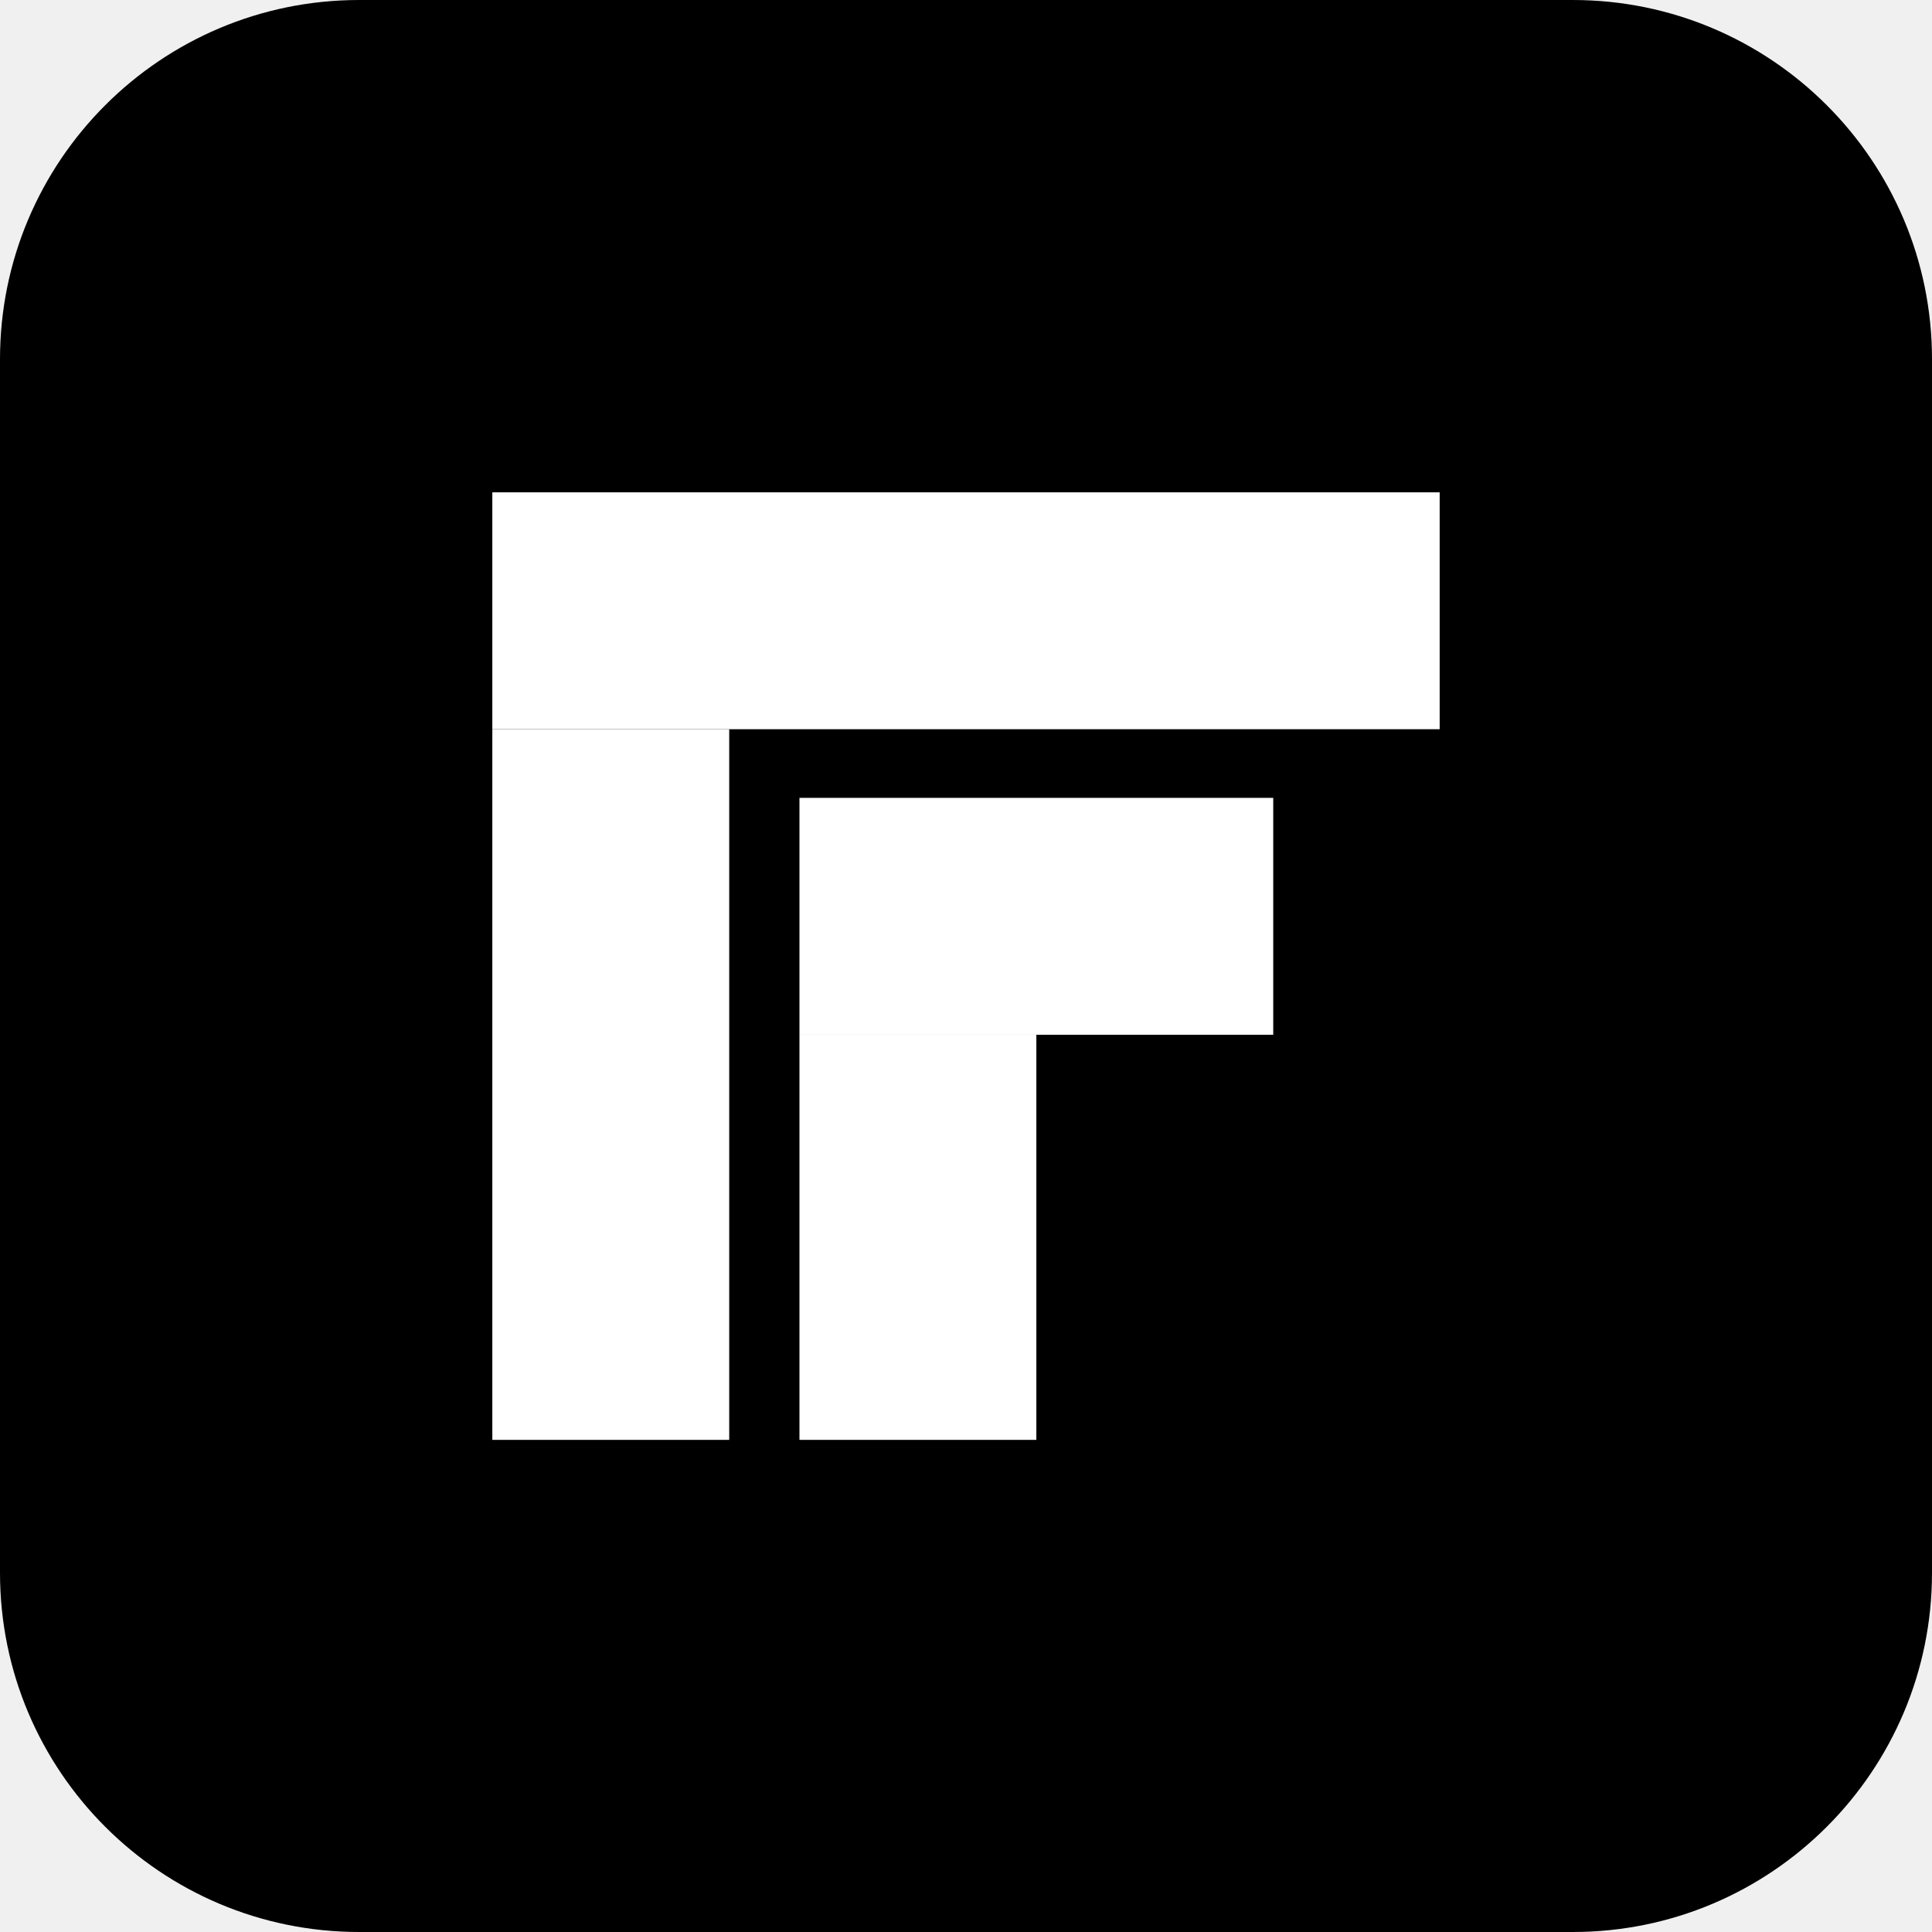
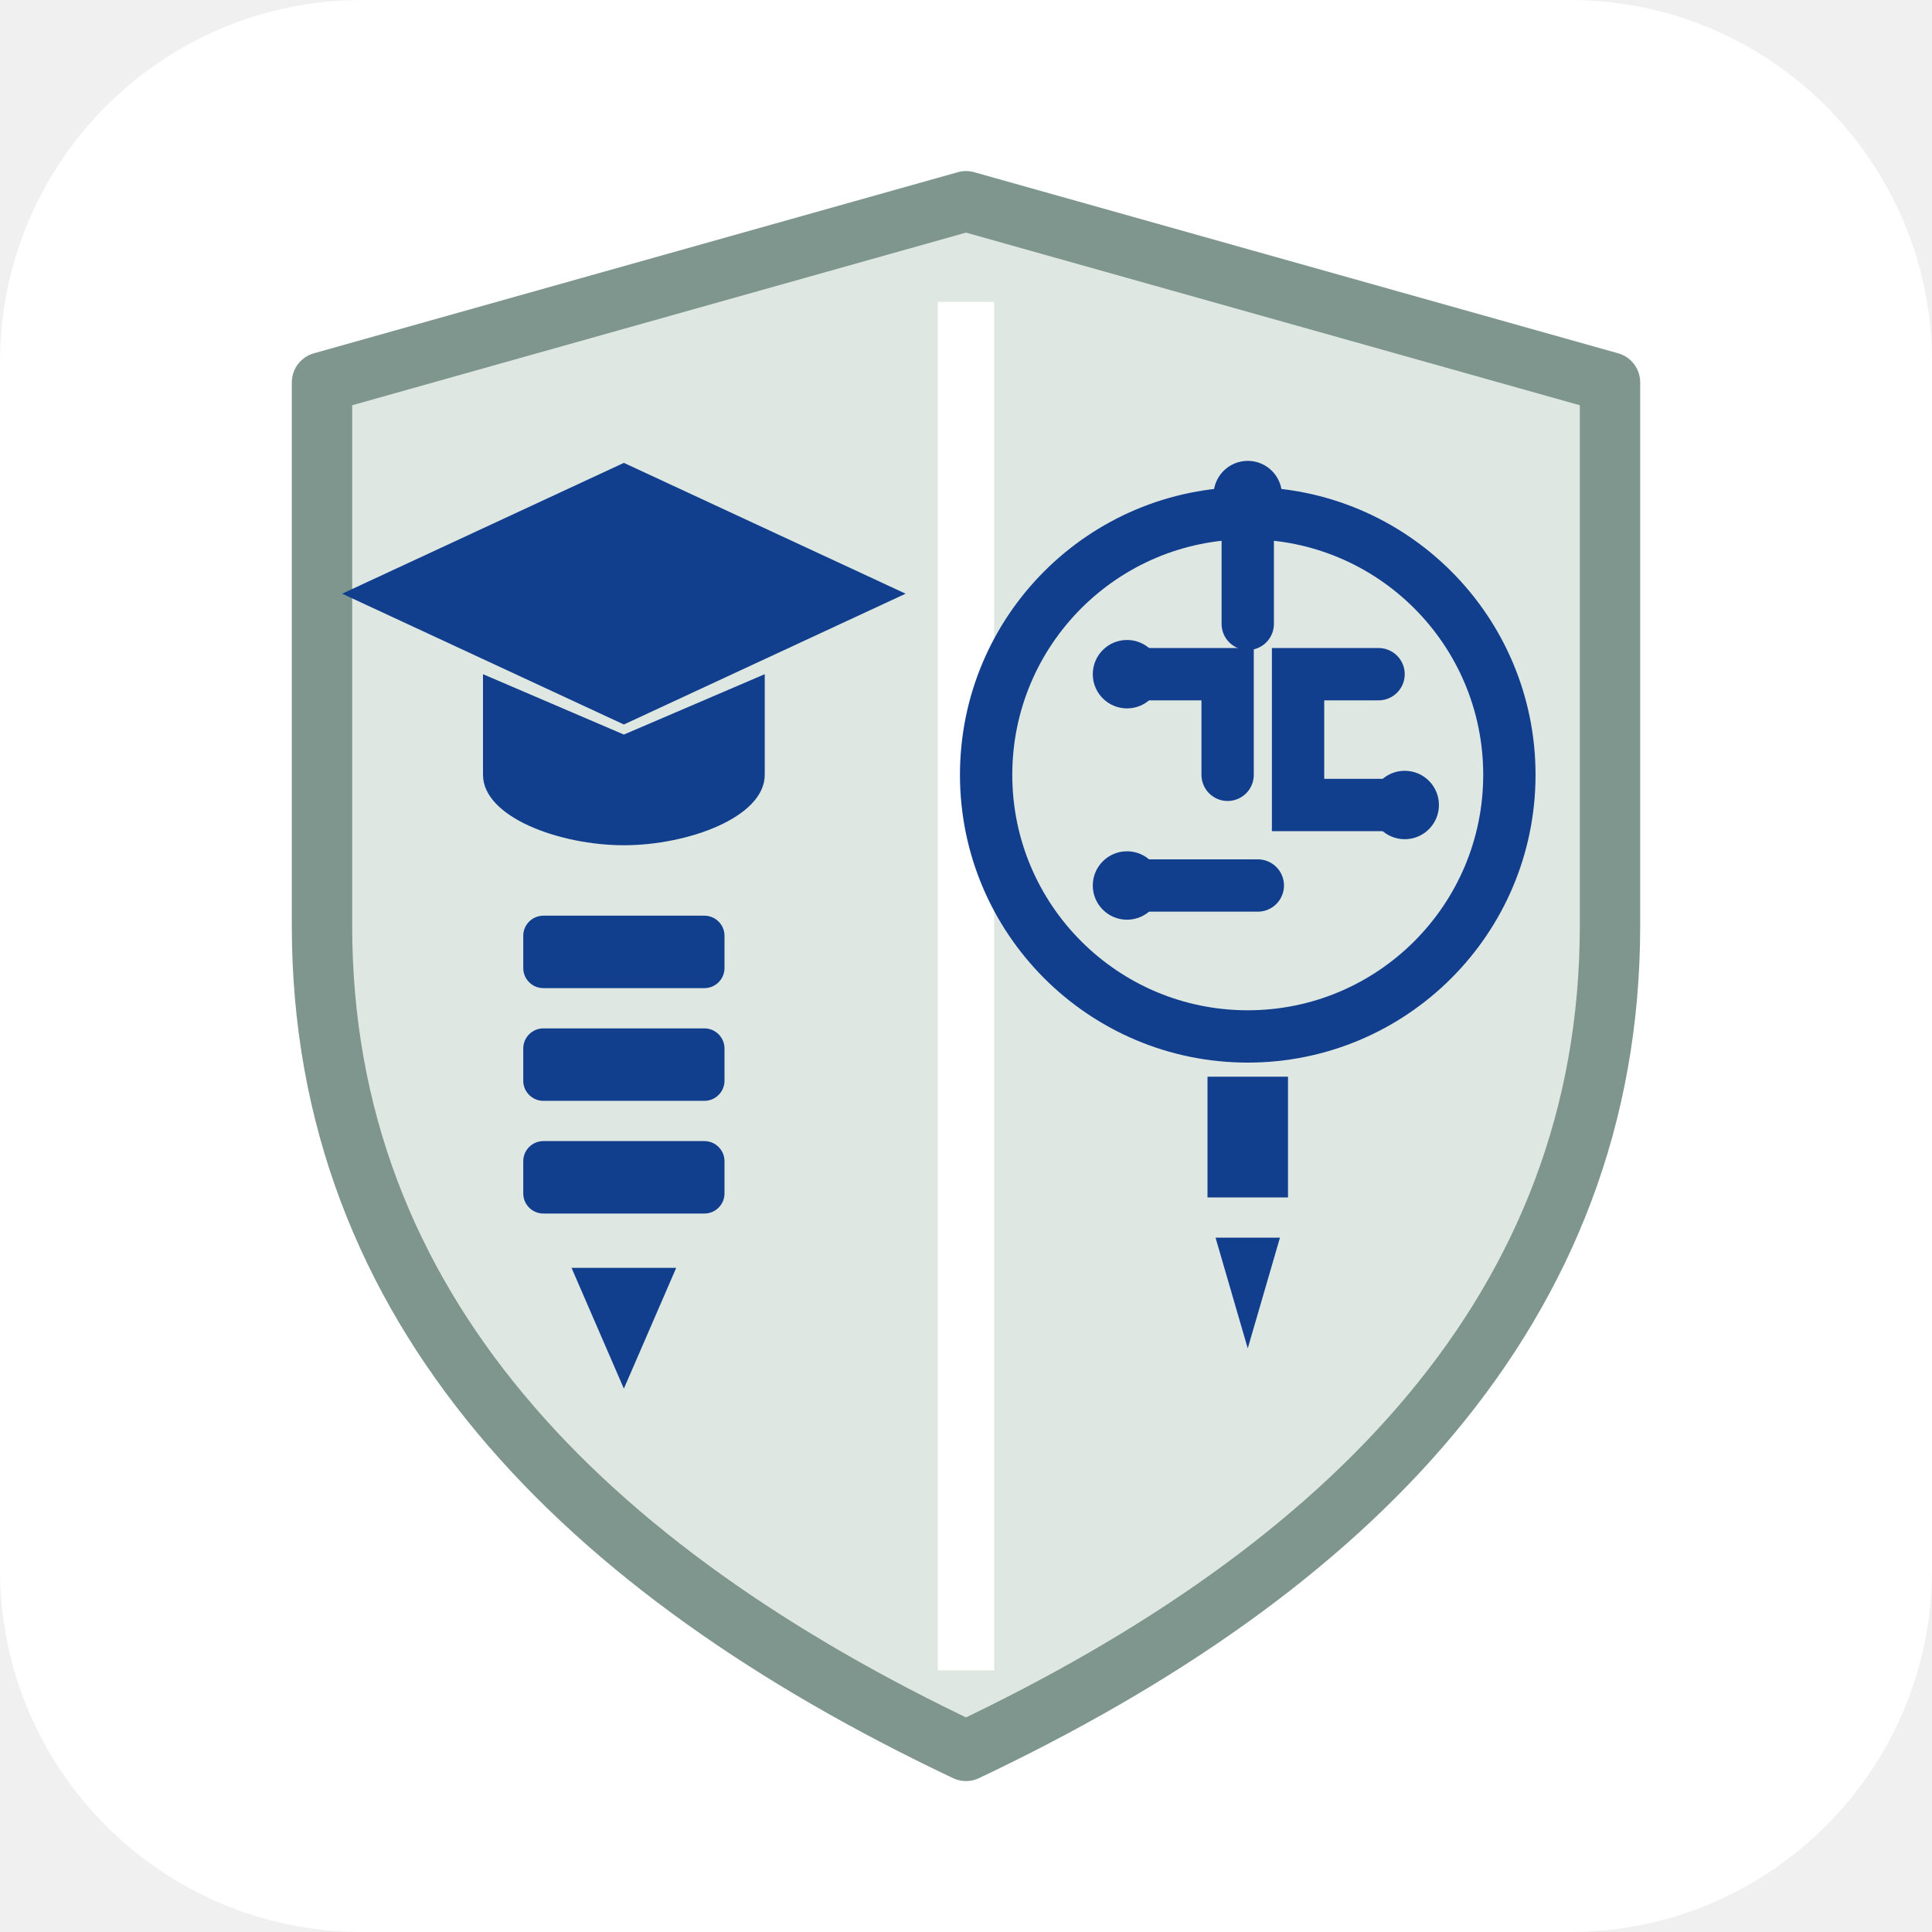
- <svg xmlns="http://www.w3.org/2000/svg" width="512" height="512" viewBox="0 0 96.81 96.81">
-   <rect width="96.81" height="96.81" rx="18" />
-   <g fill="#fff">
-     <rect x="24.67" y="24.67" width="47.47" height="11.87" />
-     <rect x="24.67" y="36.54" width="11.87" height="35.61" />
-     <rect x="40.06" y="39.98" width="23.74" height="11.87" />
-     <rect x="40.06" y="51.85" width="11.87" height="20.3" />
+ <svg xmlns="http://www.w3.org/2000/svg" width="96" height="96" viewBox="0 0 96 96">
+   <rect width="96" height="96" rx="18" fill="#FFFFFF" />
+   <path d="M48 10 L80 19 V46 C80 65 67 78 48 87 C29 78 16 65 16 46 V19 Z" fill="#DFE7E3" stroke="#7E968E" stroke-width="3" stroke-linejoin="round" />
+   <rect x="46.6" y="15" width="2.8" height="68" fill="#FFFFFF" />
+   <g fill="#123F8D">
+     <path d="M31 23 L45 29.5 L31 36 L17 29.5 Z" />
+     <path d="M24 33.5 L31 36.5 L38 33.5 V38.5 C38 40.6 34.2 42 31 42 C27.8 42 24 40.6 24 38.5 Z" />
+     <rect x="26" y="45.5" width="10" height="3.6" rx="1" />
+     <rect x="26" y="51.1" width="10" height="3.6" rx="1" />
+     <rect x="26" y="56.7" width="10" height="3.6" rx="1" />
+     <path d="M28.4 63 h5.2 L31 69 Z" />
+   </g>
+   <g fill="none" stroke="#123F8D" stroke-width="2.6" stroke-linecap="round">
+     <circle cx="62" cy="38.5" r="13" />
+     <path d="M56.5 33.5 h4.5 v5" />
+     <path d="M68.5 33.5 h-4 v6.5 h5" />
+     <path d="M56.5 44 h6" />
+     <path d="M62 25.5 v5.5" />
+   </g>
+   <g fill="#123F8D">
+     <circle cx="56" cy="33.5" r="1.7" />
+     <circle cx="69.8" cy="40" r="1.7" />
+     <circle cx="62" cy="24.6" r="1.7" />
+     <circle cx="56" cy="44" r="1.7" />
+     <path d="M60 53.5 h4 v6 h-4 z" />
+     <path d="M60.4 61.5 h3.2 L62 67 Z" />
  </g>
</svg>
